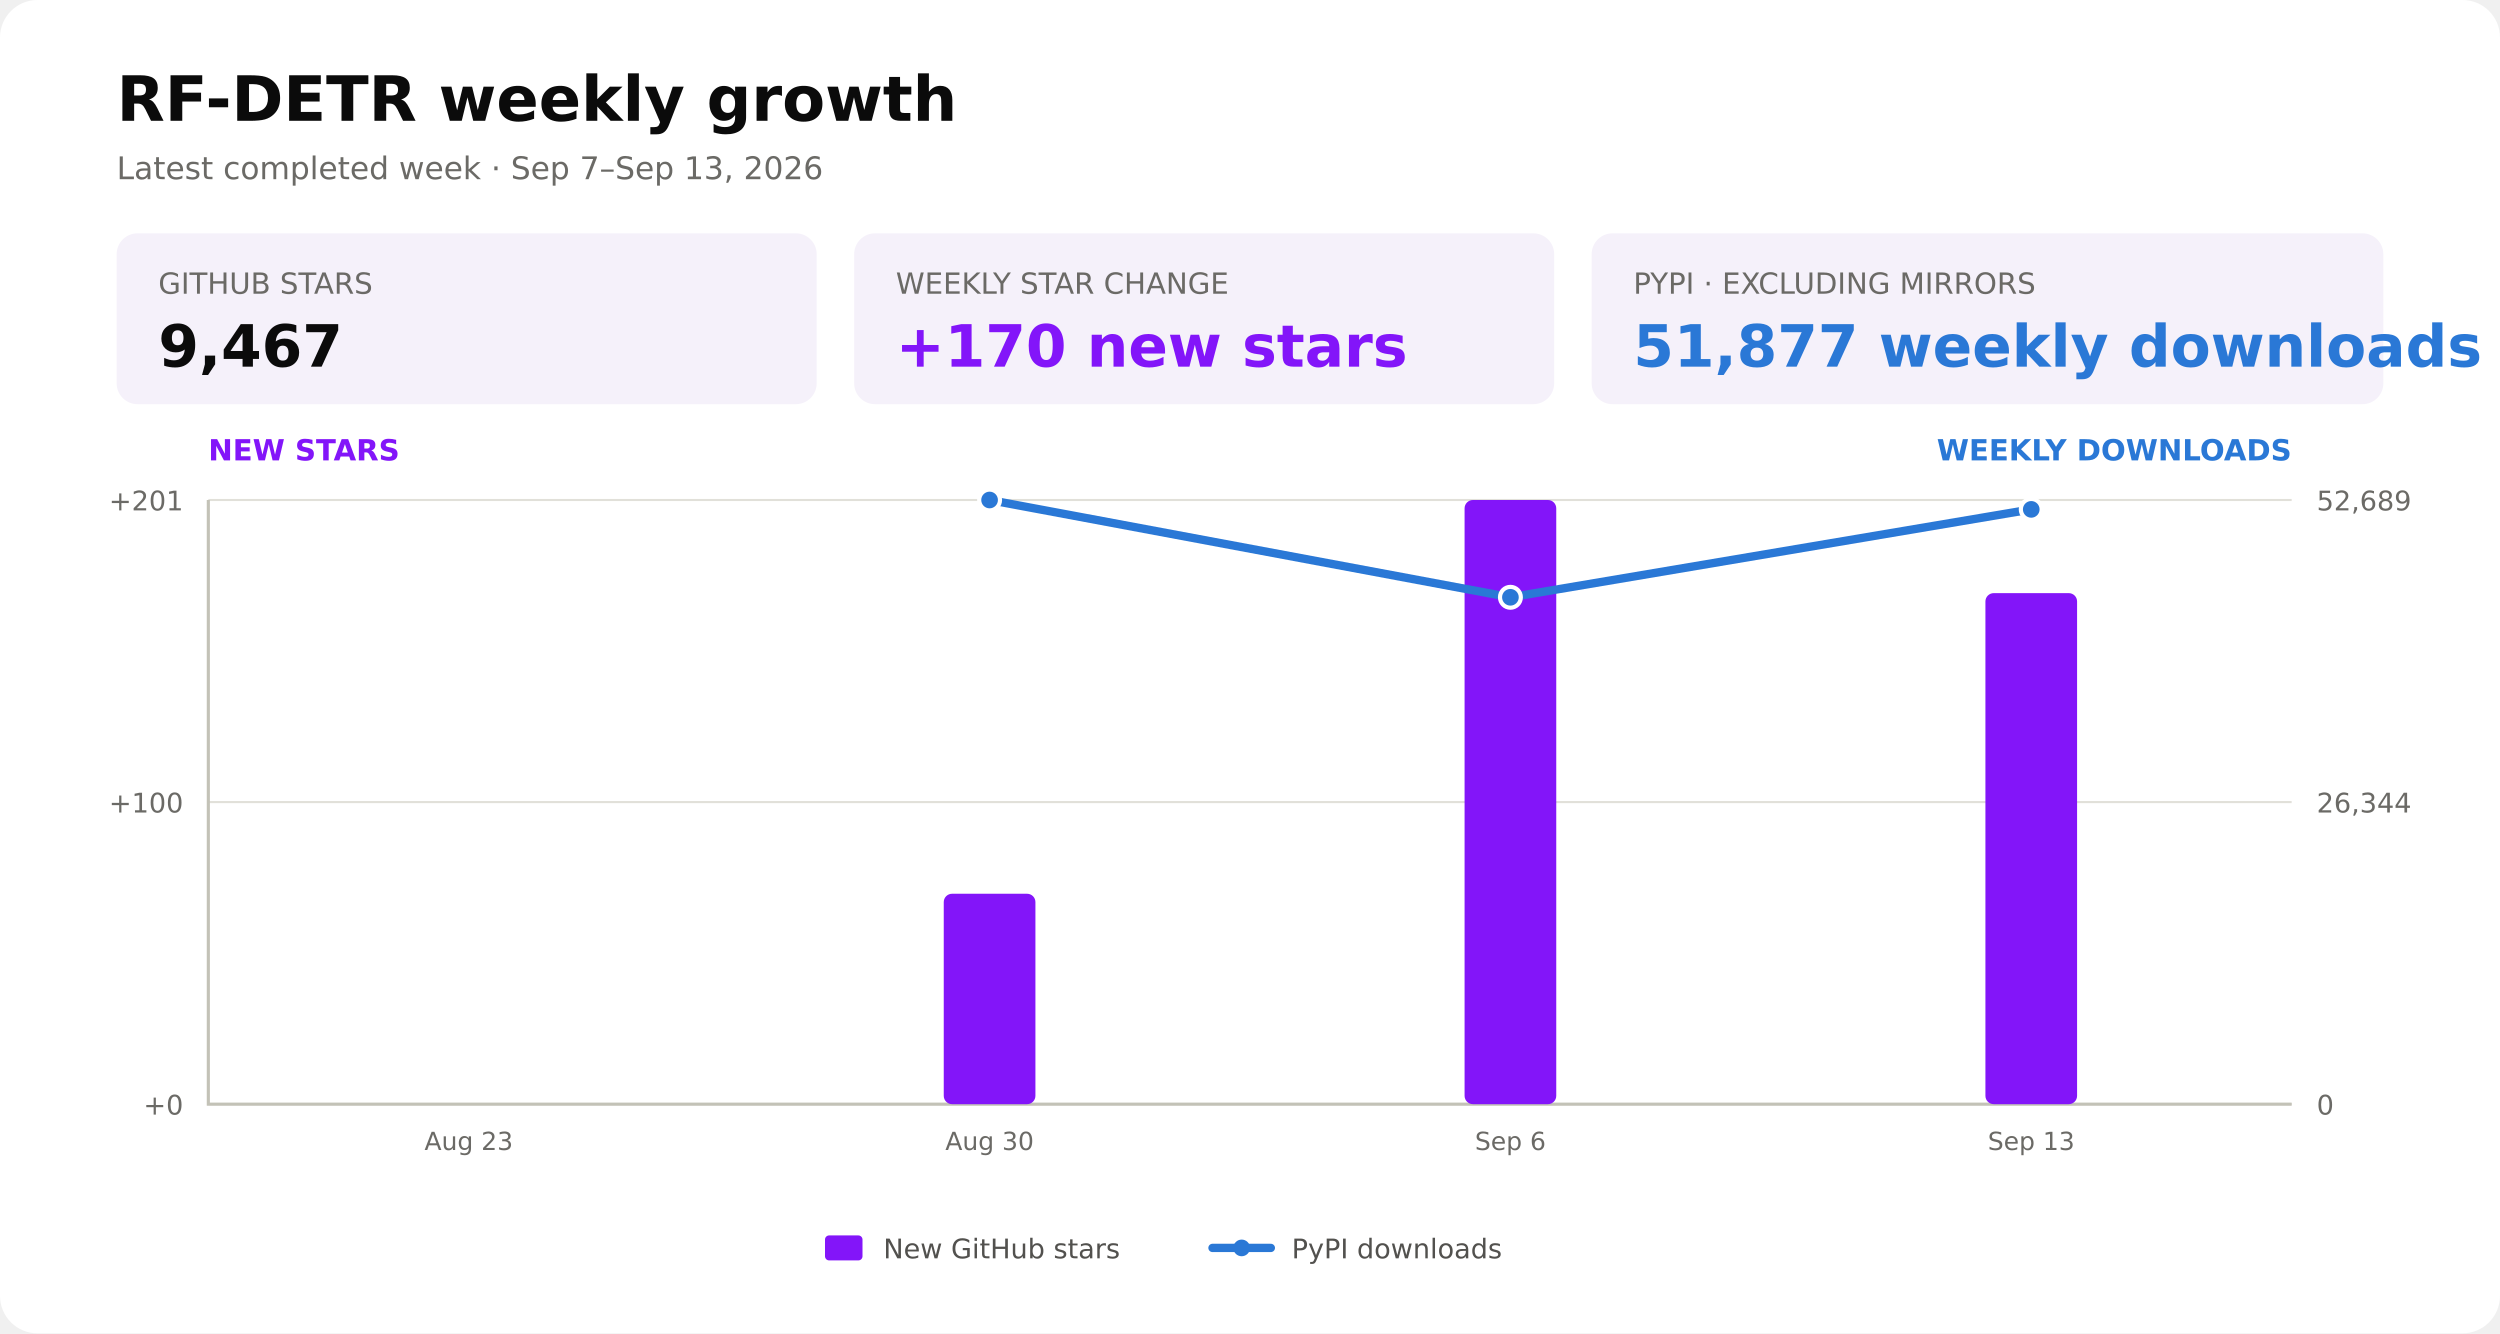
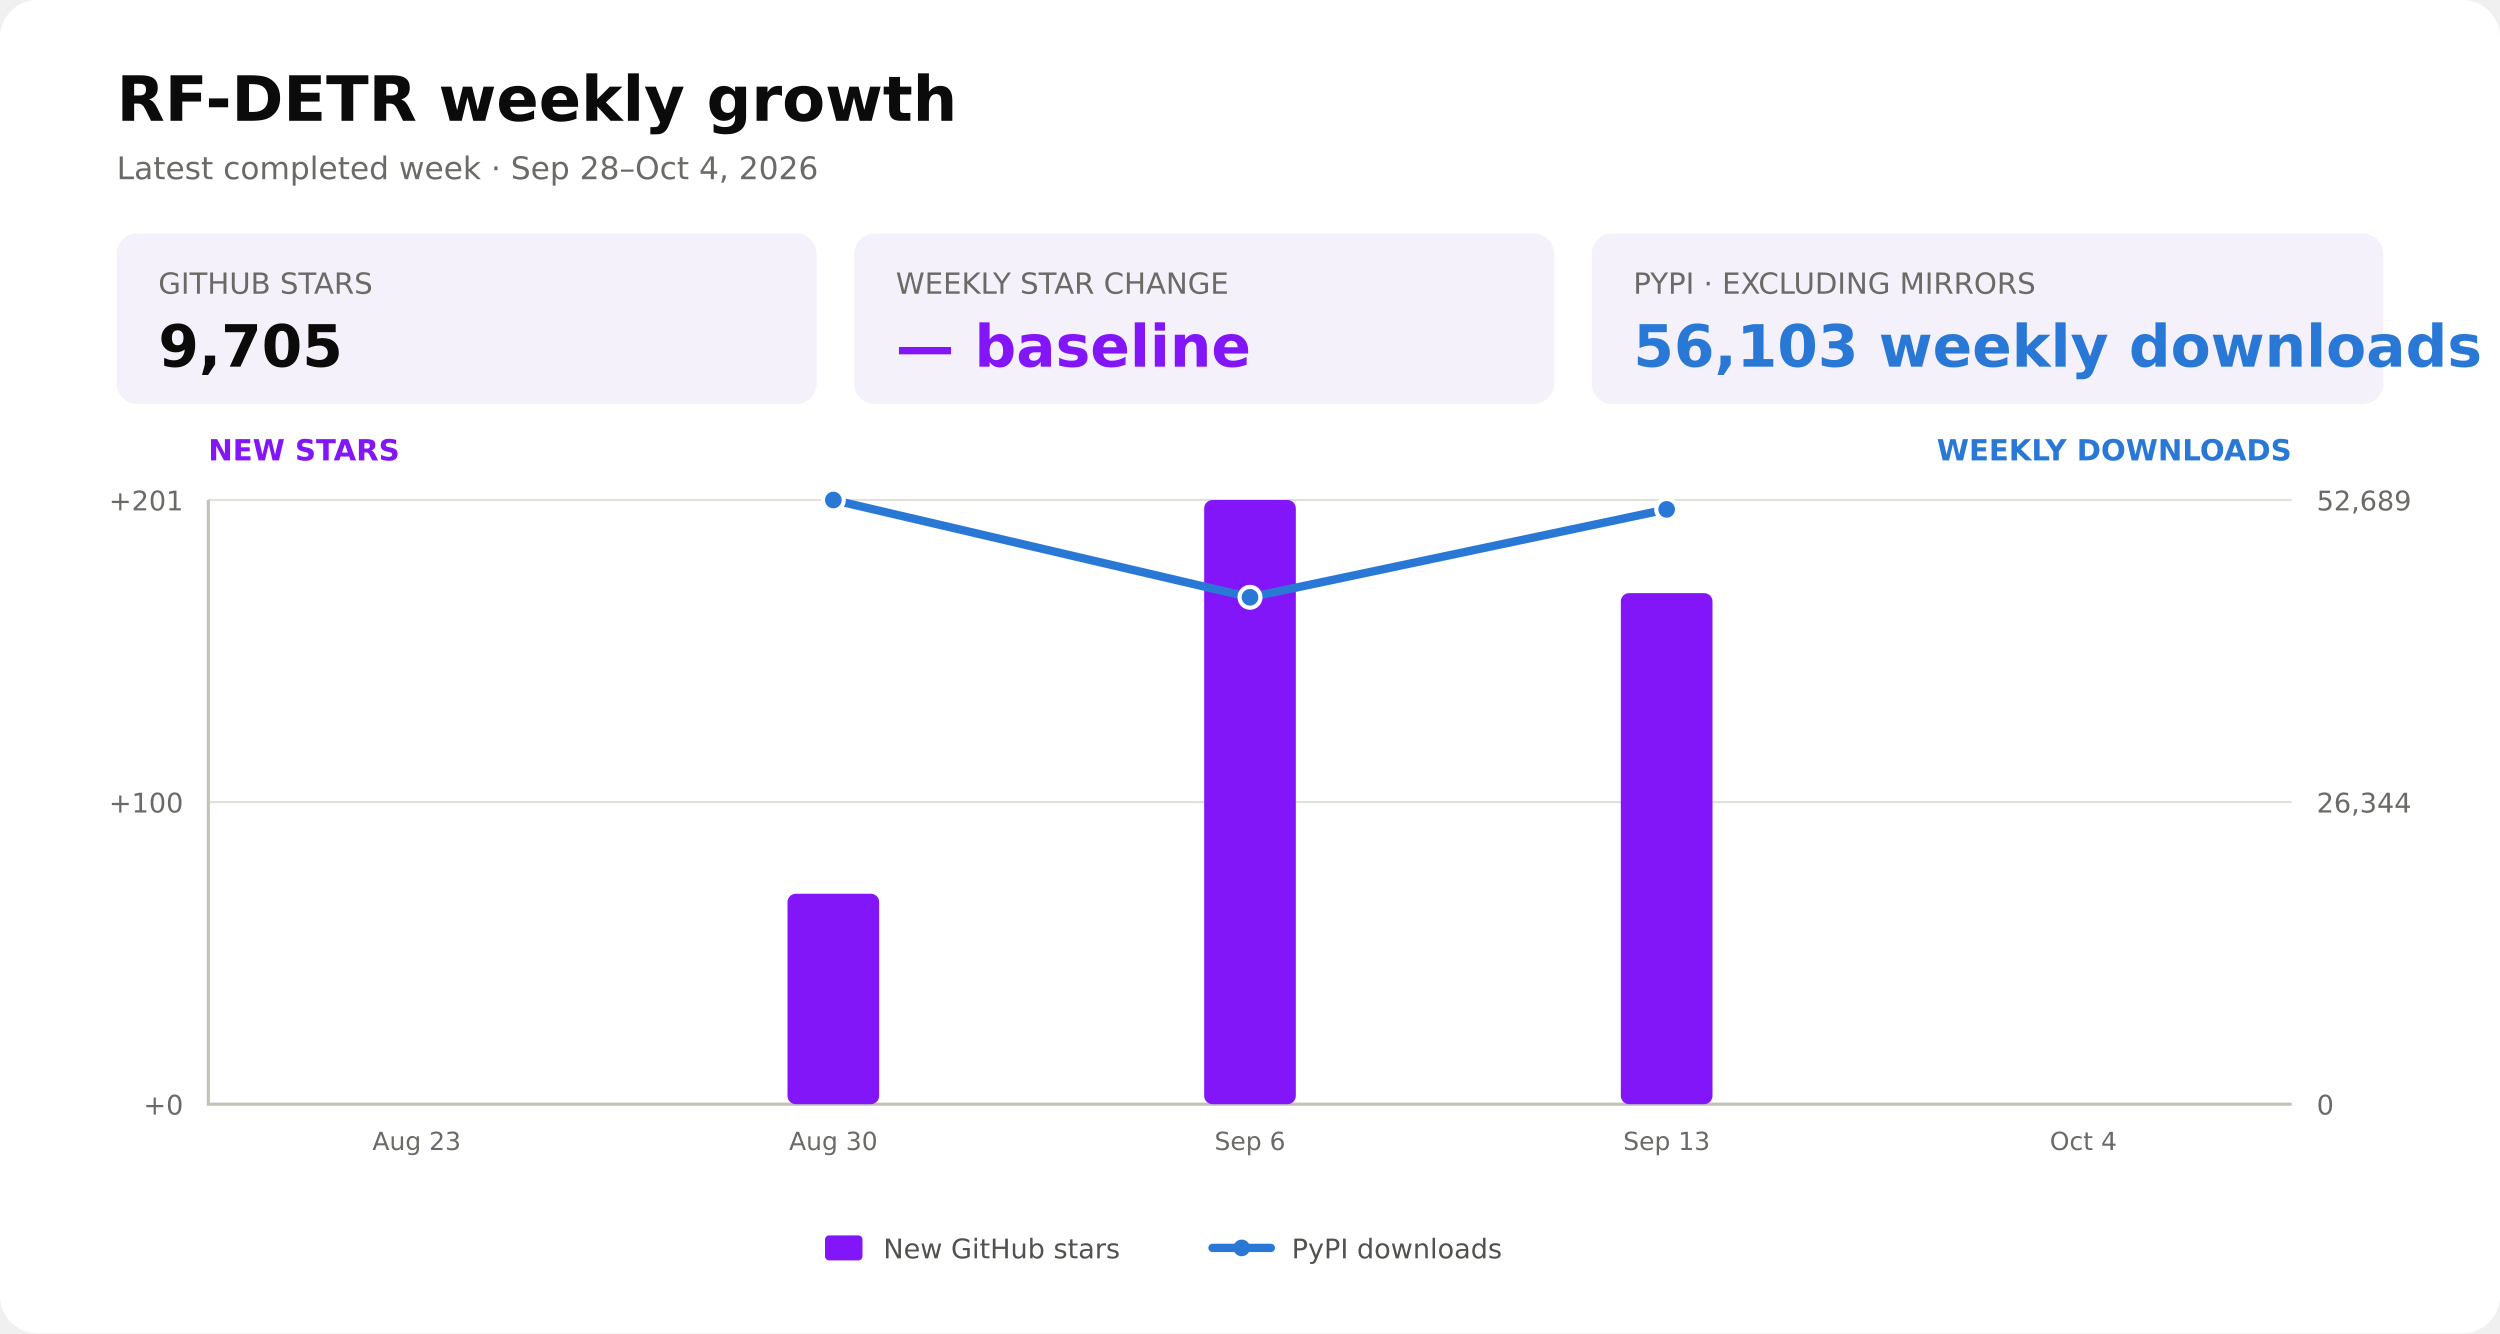
<svg xmlns="http://www.w3.org/2000/svg" width="1200" height="640" viewBox="0 0 1200 640" role="img" aria-labelledby="title description">
  <rect width="1200" height="640" rx="18" fill="#ffffff" />
  <text x="56" y="58" fill="#0b0b0b" font-family="DejaVu Sans, Arial, sans-serif" font-size="30" font-weight="700">RF-DETR weekly growth</text>
-   <text x="56" y="86" fill="#6b6a66" font-family="DejaVu Sans, Arial, sans-serif" font-size="15">Latest completed week · Sep 7–Sep 13, 2026</text>
+   <text x="56" y="86" fill="#6b6a66" font-family="DejaVu Sans, Arial, sans-serif" font-size="15">Latest completed week · Sep 28–Oct 4, 2026</text>
  <g font-family="DejaVu Sans, Arial, sans-serif">
    <rect x="56" y="112" width="336" height="82" rx="10" fill="#f5f1fa" />
    <text x="76" y="141" fill="#6b6a66" font-size="14">GITHUB STARS</text>
-     <text x="76" y="176" fill="#0b0b0b" font-size="28" font-weight="700">9,467</text>
+     <text x="76" y="176" fill="#0b0b0b" font-size="28" font-weight="700">9,705</text>
    <rect x="410" y="112" width="336" height="82" rx="10" fill="#f5f1fa" />
    <text x="430" y="141" fill="#6b6a66" font-size="14">WEEKLY STAR CHANGE</text>
-     <text x="430" y="176" fill="#8315f9" font-size="28" font-weight="700">+170 new stars</text>
+     <text x="430" y="176" fill="#8315f9" font-size="28" font-weight="700">— baseline</text>
    <rect x="764" y="112" width="380" height="82" rx="10" fill="#f5f1fa" />
    <text x="784" y="141" fill="#6b6a66" font-size="14">PYPI · EXCLUDING MIRRORS</text>
-     <text x="784" y="176" fill="#2a78d6" font-size="28" font-weight="700">51,877 weekly downloads</text>
+     <text x="784" y="176" fill="#2a78d6" font-size="28" font-weight="700">56,103 weekly downloads</text>
  </g>
  <g aria-hidden="true" fill="none" stroke="#e1e0d9" stroke-width="1">
    <path d="M100 530.0H1100" />
    <path d="M100 385.0H1100" />
    <path d="M100 240.0H1100" />
  </g>
  <path d="M100 240V530H1100" fill="none" stroke="#c3c2b7" stroke-width="1.5" />
  <g fill="#6b6a66" font-family="DejaVu Sans, Arial, sans-serif" font-size="13">
    <text x="88" y="535.0" text-anchor="end">+0</text>
    <text x="1112" y="535.0" text-anchor="start">0</text>
    <text x="88" y="390.0" text-anchor="end">+100</text>
    <text x="1112" y="390.0" text-anchor="start">26,344</text>
    <text x="88" y="245.0" text-anchor="end">+201</text>
    <text x="1112" y="245.0" text-anchor="start">52,689</text>
    <text x="100" y="221" fill="#8315f9" font-size="14" font-weight="700">NEW STARS</text>
    <text x="1100" y="221" fill="#2a78d6" font-size="14" font-weight="700" text-anchor="end">WEEKLY DOWNLOADS</text>
  </g>
  <g id="weekly-stars-bars">
-     <rect x="453.0" y="429.0" width="44.0" height="101.0" rx="4" fill="#8315f9" />
-     <rect x="703.0" y="240.0" width="44.0" height="290.0" rx="4" fill="#8315f9" />
-     <rect x="953.0" y="284.7" width="44.0" height="245.3" rx="4" fill="#8315f9" />
+     <rect x="378.0" y="429.0" width="44.0" height="101.0" rx="4" fill="#8315f9" />
+     <rect x="578.0" y="240.0" width="44.0" height="290.0" rx="4" fill="#8315f9" />
+     <rect x="778.0" y="284.7" width="44.0" height="245.3" rx="4" fill="#8315f9" />
  </g>
  <g id="weekly-downloads-line">
-     <polyline points="475.0,240.0 725.0,286.7 975.0,244.5" fill="none" stroke="#2a78d6" stroke-width="4" stroke-linecap="round" stroke-linejoin="round" />
-     <circle cx="475.0" cy="240.0" r="5" fill="#2a78d6" stroke="#ffffff" stroke-width="2" />
-     <circle cx="725.0" cy="286.7" r="5" fill="#2a78d6" stroke="#ffffff" stroke-width="2" />
-     <circle cx="975.0" cy="244.5" r="5" fill="#2a78d6" stroke="#ffffff" stroke-width="2" />
+     <polyline points="400.0,240.0 600.0,286.7 800.0,244.5" fill="none" stroke="#2a78d6" stroke-width="4" stroke-linecap="round" stroke-linejoin="round" />
+     <circle cx="400.0" cy="240.0" r="5" fill="#2a78d6" stroke="#ffffff" stroke-width="2" />
+     <circle cx="600.0" cy="286.7" r="5" fill="#2a78d6" stroke="#ffffff" stroke-width="2" />
+     <circle cx="800.0" cy="244.5" r="5" fill="#2a78d6" stroke="#ffffff" stroke-width="2" />
  </g>
  <g fill="#6b6a66" font-family="DejaVu Sans, Arial, sans-serif" font-size="12" text-anchor="middle">
-     <text x="225.0" y="552">Aug 23</text>
-     <text x="475.0" y="552">Aug 30</text>
-     <text x="725.0" y="552">Sep 6</text>
-     <text x="975.0" y="552">Sep 13</text>
+     <text x="200.0" y="552">Aug 23</text>
+     <text x="400.0" y="552">Aug 30</text>
+     <text x="600.0" y="552">Sep 6</text>
+     <text x="800.0" y="552">Sep 13</text>
+     <text x="1000.0" y="552">Oct 4</text>
  </g>
  <g font-family="DejaVu Sans, Arial, sans-serif" font-size="13" fill="#52514e">
    <rect x="396" y="593" width="18" height="12" rx="2" fill="#8315f9" />
    <text x="424" y="604">New GitHub stars</text>
    <path d="M582 599H610" fill="none" stroke="#2a78d6" stroke-width="4" stroke-linecap="round" />
    <circle cx="596" cy="599" r="4" fill="#2a78d6" />
    <text x="620" y="604">PyPI downloads</text>
  </g>
</svg>
